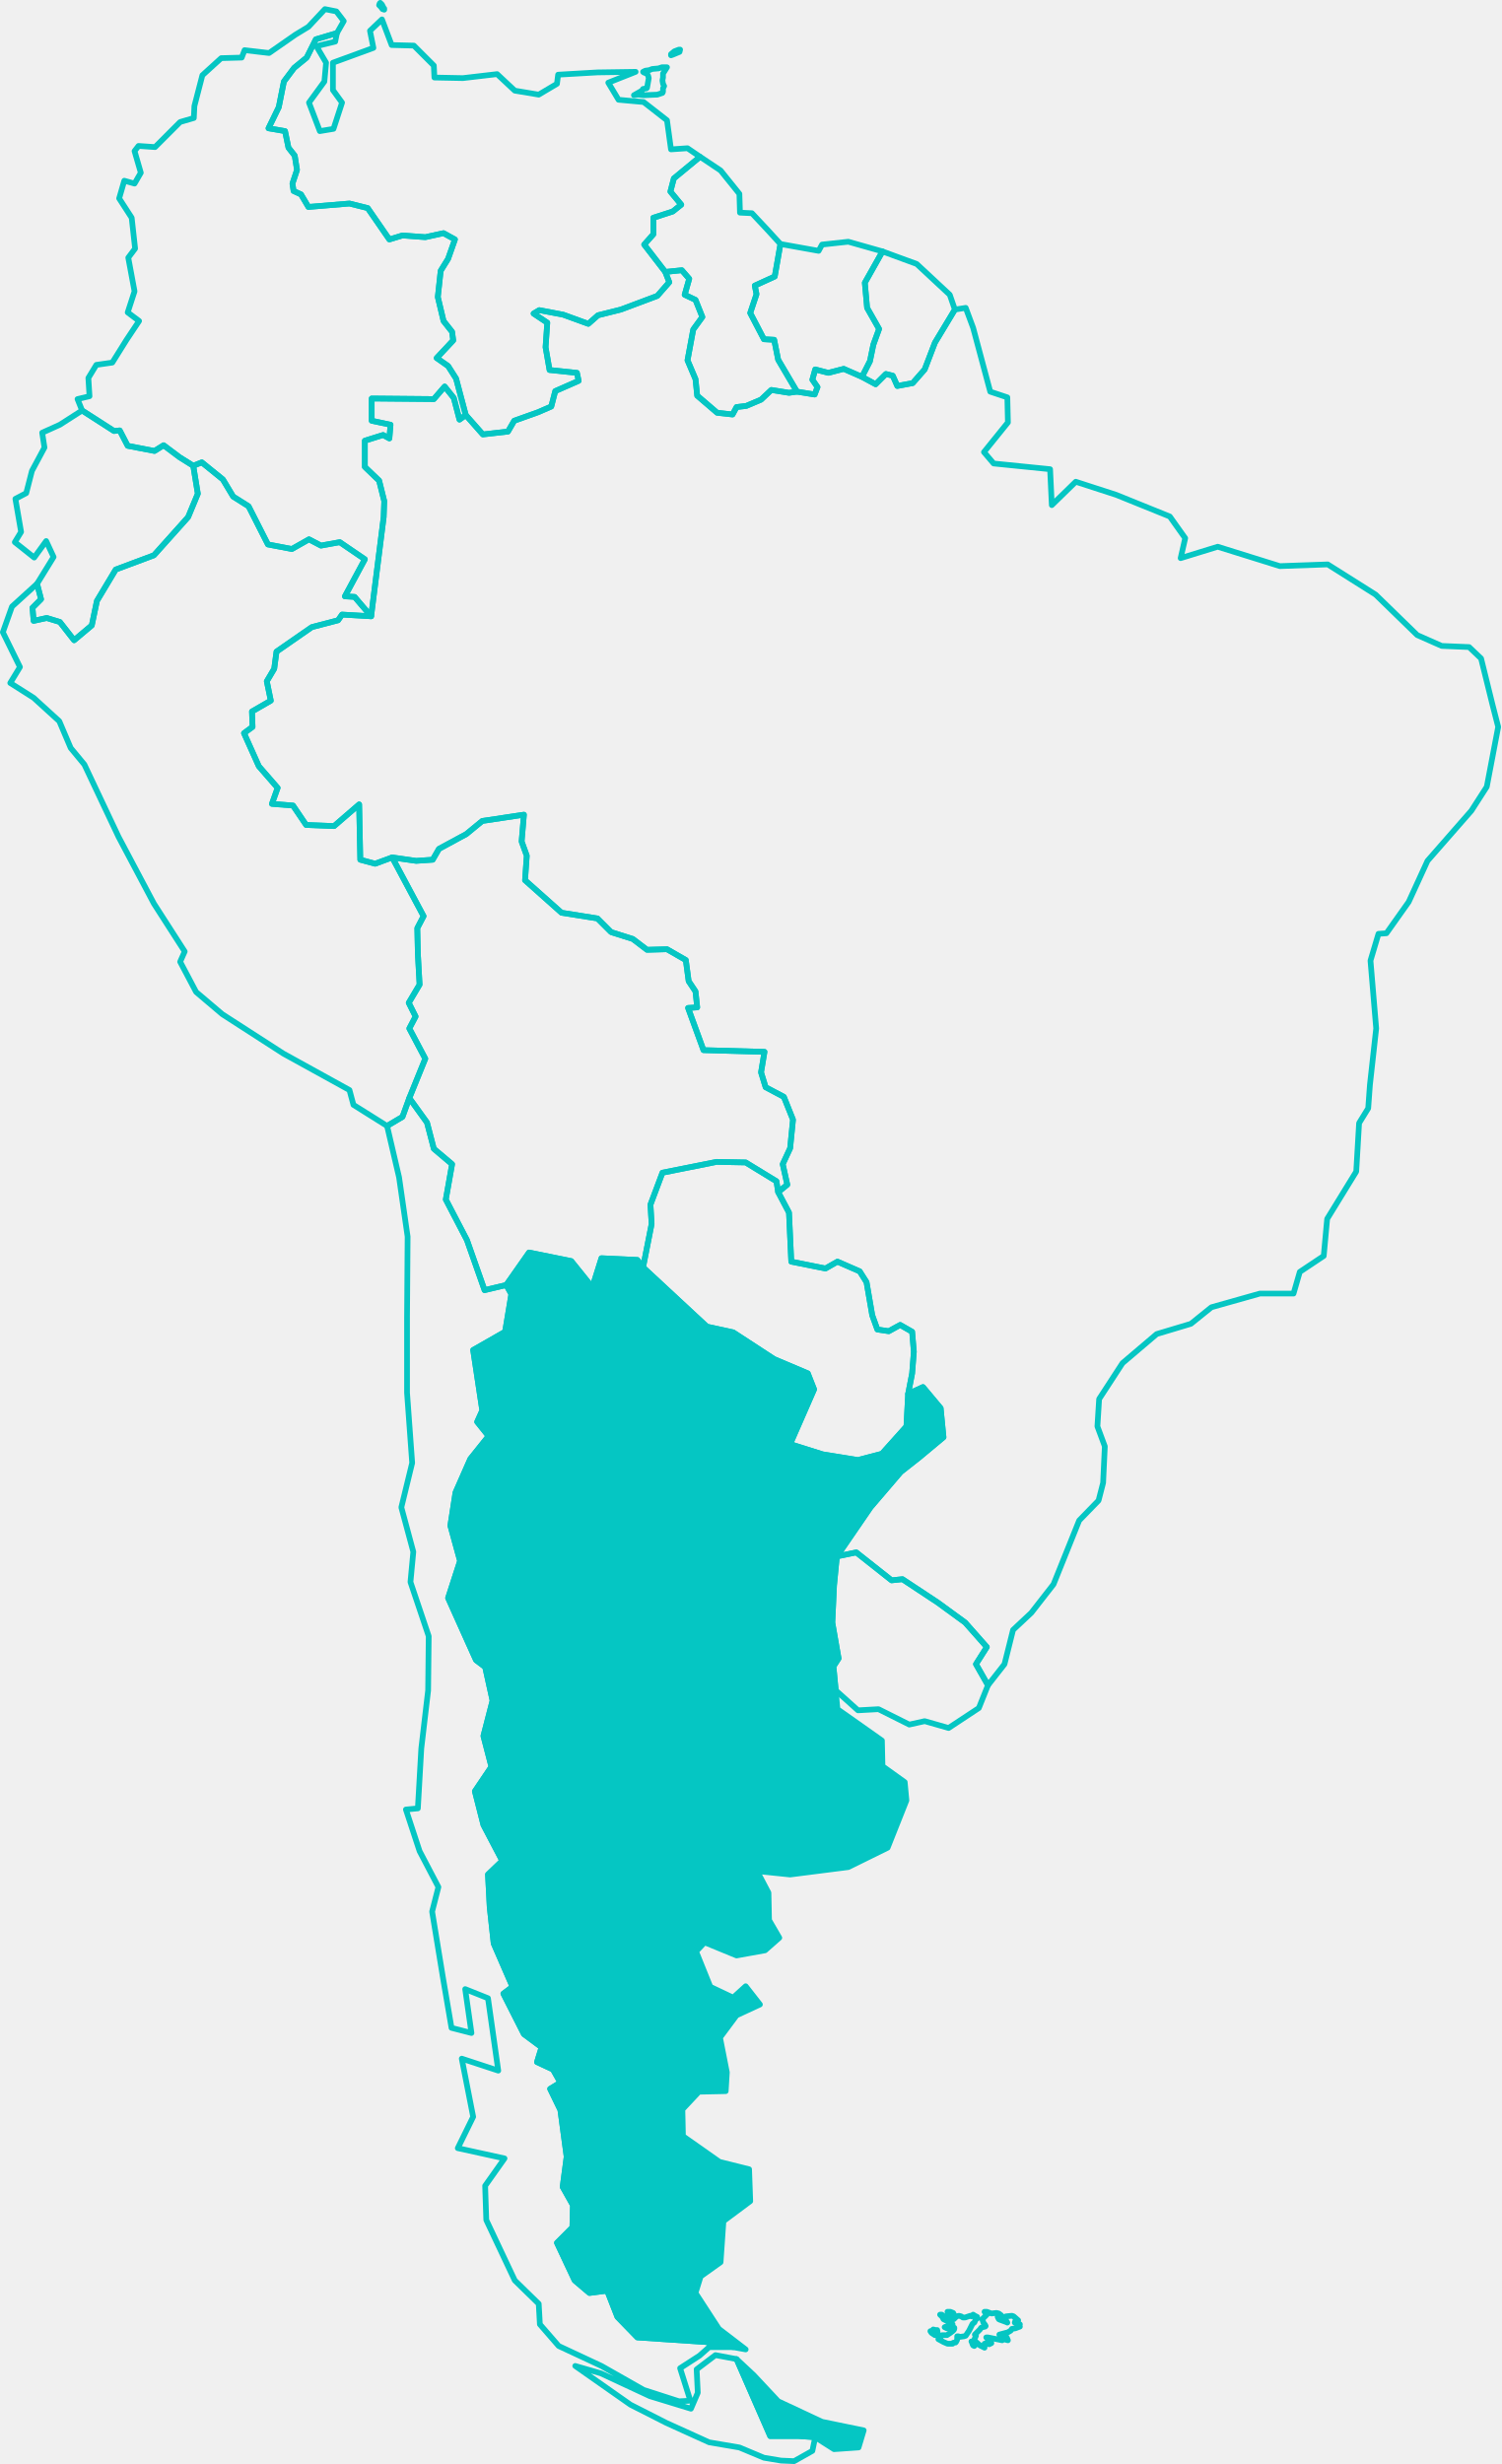
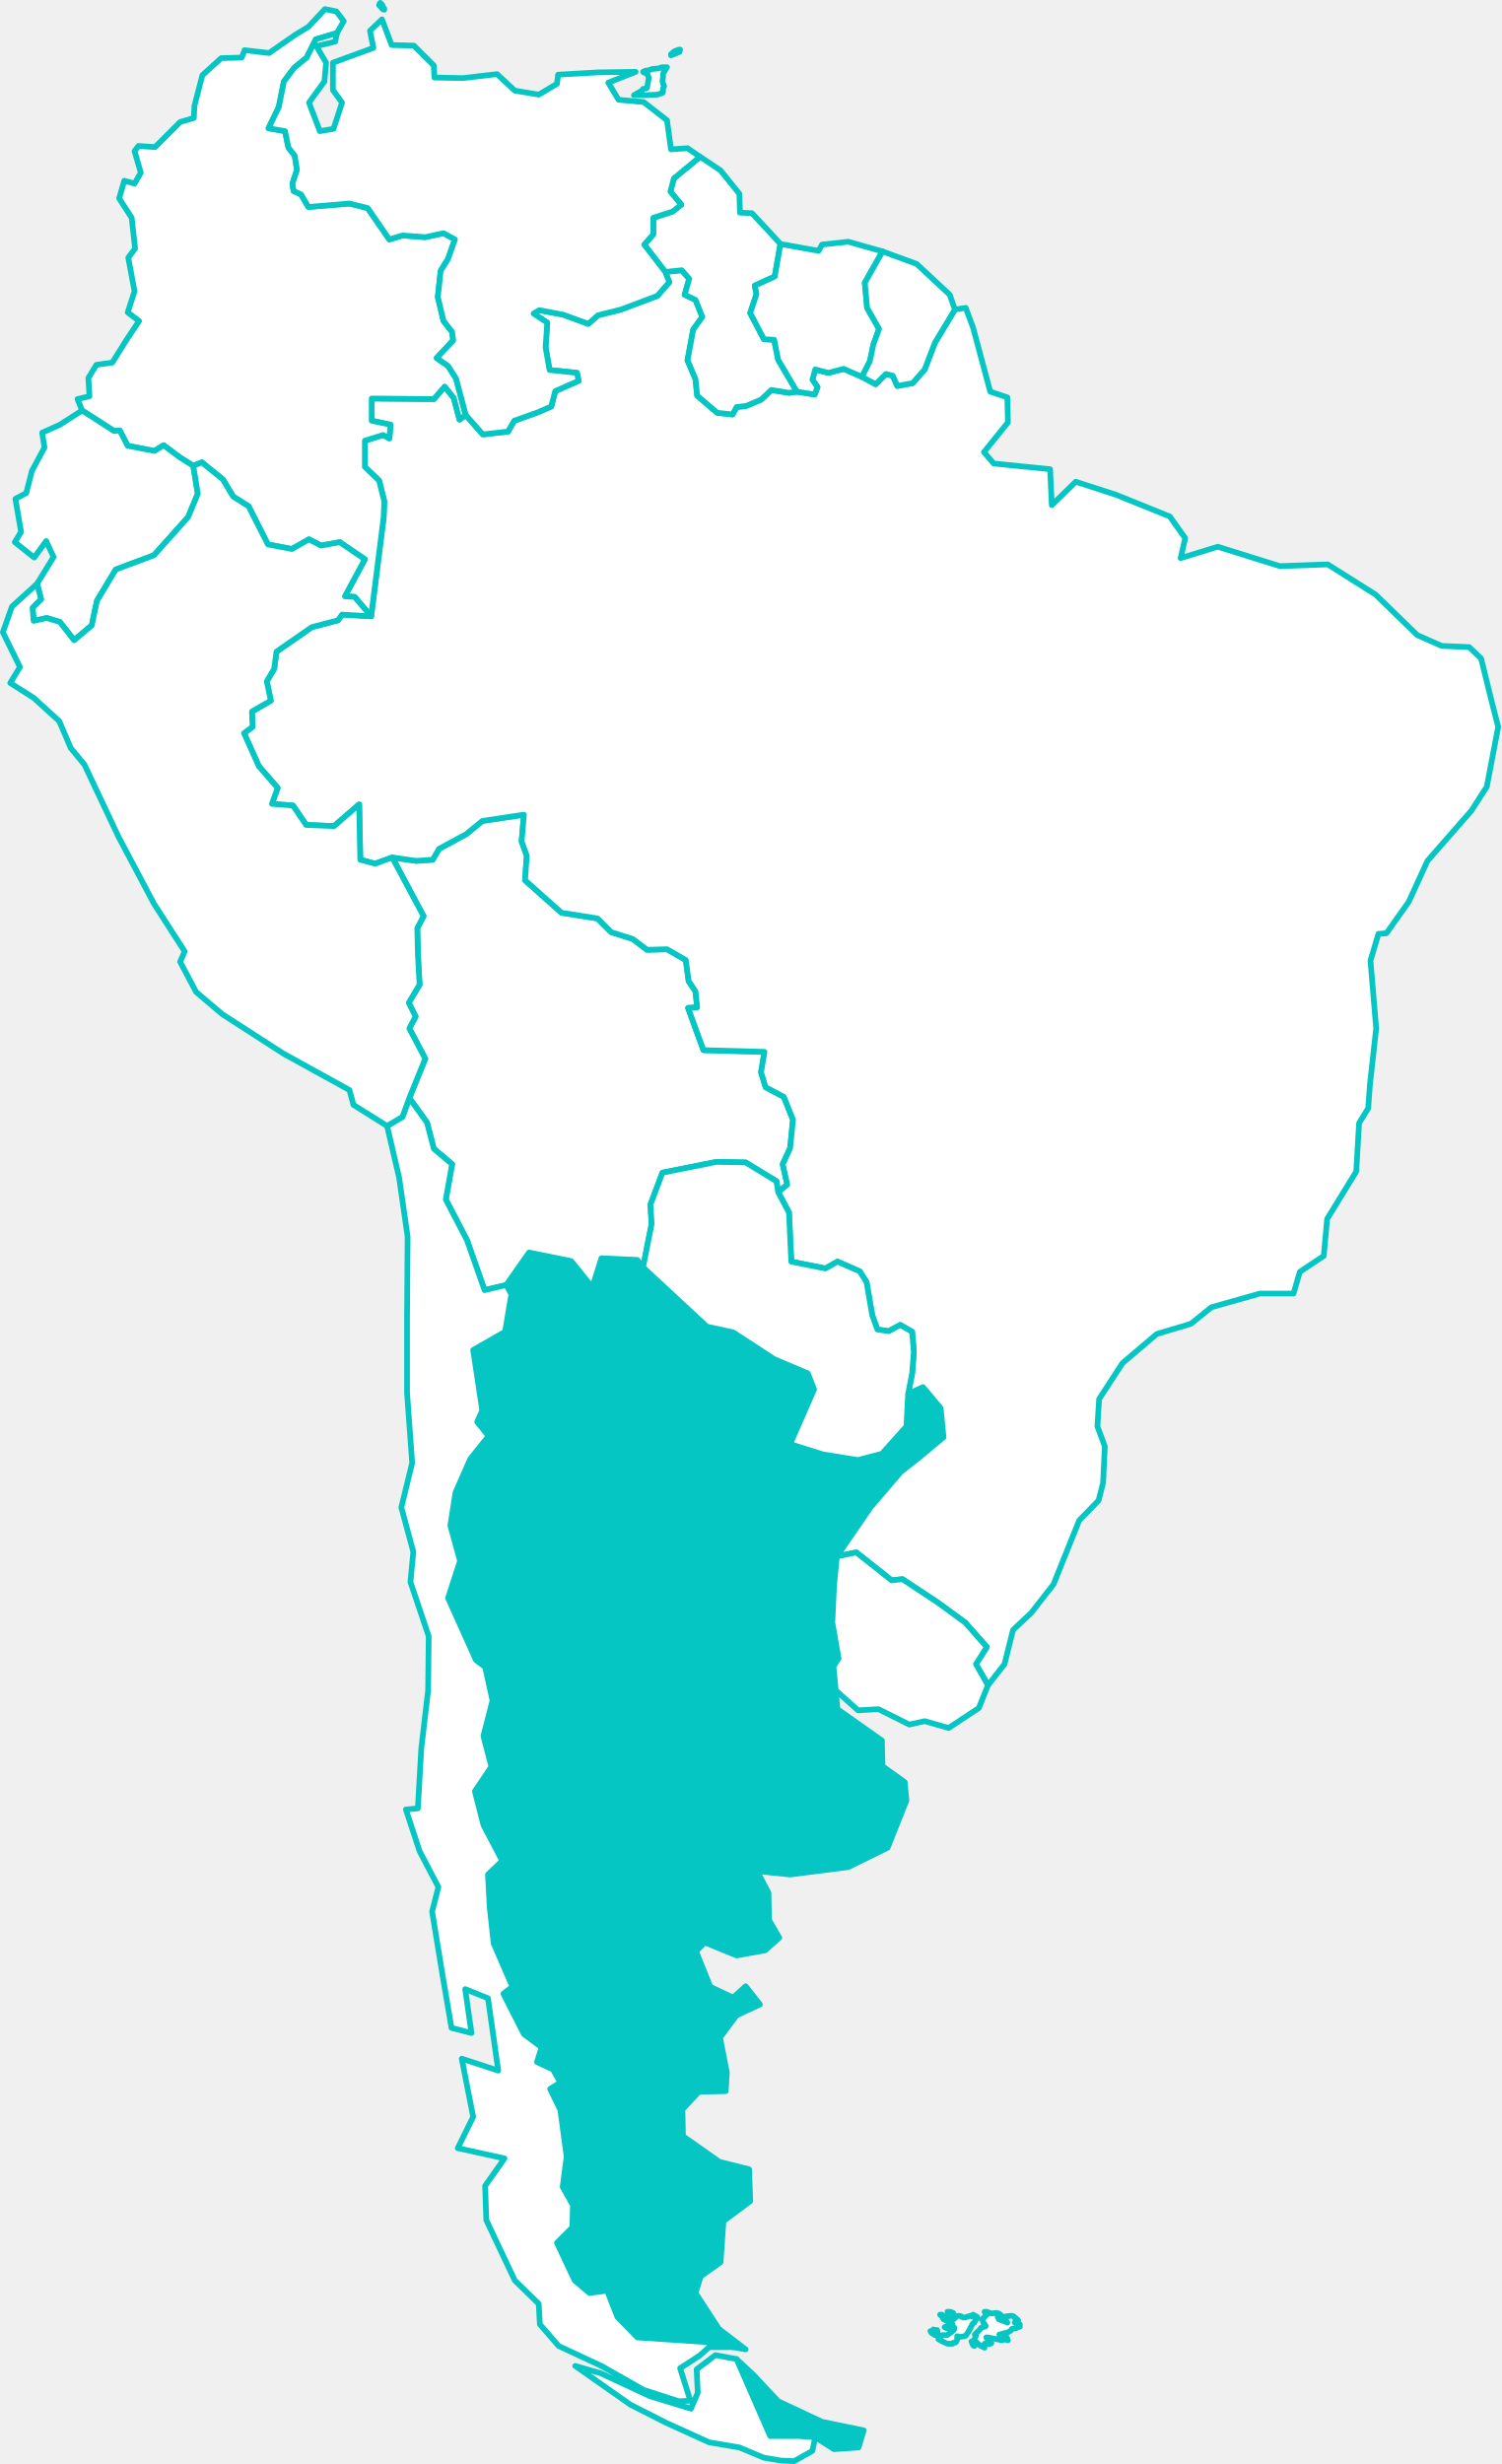
<svg xmlns="http://www.w3.org/2000/svg" xmlns:xlink="http://www.w3.org/1999/xlink" enable_background="new 0 0 2000 1001" height="432.2" pretty_print="False" style="fill:none;stroke:#000000;stroke-linejoin:round" version="1.1" viewBox="0 0 263.3 432.2" width="263.3" id="svg2">
  <defs id="defs4">
    <linearGradient id="linearGradient5533">
      <stop style="stop-color:#00c5c2;stop-opacity:1;" offset="0" id="stop5529" />
      <stop style="stop-color:#00c5c2;stop-opacity:0;" offset="1" id="stop5531" />
    </linearGradient>
    <linearGradient id="linearGradient5117">
      <stop style="stop-color:#00c5c2;stop-opacity:1;" offset="0" id="stop5113" />
      <stop style="stop-color:#00c5c2;stop-opacity:0;" offset="1" id="stop5115" />
    </linearGradient>
    <style type="text/css" id="style6">path { fill-rule: evenodd; }</style>
    <linearGradient xlink:href="#linearGradient5117" id="linearGradient5119" x1="489.844" y1="451.345" x2="723.842" y2="451.345" gradientUnits="userSpaceOnUse" />
    <linearGradient xlink:href="#linearGradient5533" id="linearGradient5535" x1="1779.008" y1="693.373" x2="2003.678" y2="693.373" gradientUnits="userSpaceOnUse" />
  </defs>
  <path id="AR" data-name="Argentina" data-id="AR" d="m 150.6,429.3 0.9,-3 -7.3,-1.5 -7.7,-3.6 -4.3,-4.6 -3,-2.8 5.9,13.5 h 5 l 2.9,0.2 3.3,2.1 z m -50.4,-208.1 -7.4,-1.5 -4,5.7 0.9,1.6 -1.1,6.6 -5.6,3.2 1.6,10.6 -0.9,2 2,2.5 -3.2,4 -2.6,5.9 -0.9,5.8 1.7,6.2 -2.1,6.5 4.9,10.9 1.6,1.2 1.3,5.9 -1.6,6.2 1.4,5.4 -2.9,4.3 1.5,5.9 3.3,6.3 -2.5,2.4 0.3,5.7 0.7,6.4 3.3,7.6 -1.6,1.2 3.6,7.1 3.1,2.3 -0.8,2.6 2.8,1.3 1.3,2.3 -1.8,1.1 1.8,3.7 1.1,8.2 -0.7,5.3 1.8,3.2 -0.1,3.9 -2.7,2.7 3.1,6.6 2.6,2.2 3.1,-0.4 1.8,4.6 3.5,3.6 12,0.8 4.8,0.9 2.2,0.4 -4.7,-3.6 -4.1,-6.3 0.9,-2.9 3.5,-2.5 0.5,-7.2 4.7,-3.5 -0.2,-5.6 -5.2,-1.3 -6.4,-4.5 -0.1,-4.7 2.9,-3.1 4.7,-0.1 0.2,-3.3 -1.2,-6.1 2.9,-3.9 4.1,-1.9 -2.5,-3.2 -2.2,2 -4,-1.9 -2.5,-6.2 1.5,-1.6 5.6,2.3 5,-0.9 2.5,-2.2 -1.8,-3.1 -0.1,-4.8 -2,-3.8 5.8,0.6 10.2,-1.3 6.9,-3.4 3.3,-8.3 -0.3,-3.2 -3.9,-2.8 -0.1,-4.5 -7.8,-5.5 -0.3,-3.3 -0.4,-4.2 0.9,-1.4 -1.1,-6.3 0.3,-6.5 0.5,-5.1 5.9,-8.6 5.3,-6.2 3.3,-2.6 4.2,-3.5 -0.5,-5.1 -3.1,-3.7 -2.6,1.2 -0.3,5.7 -4.3,4.8 -4.2,1.1 -6.2,-1 -5.7,-1.8 4.2,-9.6 -1.1,-2.8 -5.9,-2.5 -7.2,-4.7 -4.6,-1 -11.2,-10.4 -1,-1.3 -6.3,-0.3 -1.6,5.1 z" style="fill:#05c6c3;fill-opacity:1;fill-rule:evenodd;stroke:#05c6c3;stroke-opacity:1" />
-   <path id="BO" data-name="Bolivia" data-id="BO" d="m 136.5,209.1 1.6,-1.3 -0.8,-3.6 1.3,-2.8 0.5,-5 -1.6,-4 -3.2,-1.7 -0.8,-2.6 0.6,-3.6 -10.7,-0.3 -2.7,-7.4 1.6,-0.1 -0.3,-2.8 -1.2,-1.8 -0.5,-3.7 -3.3,-1.9 -3.5,0.1 -2.5,-1.9 -3.8,-1.2 -2.4,-2.4 -6.3,-1 -6.4,-5.7 0.3,-4.3 -0.9,-2.5 0.4,-4.7 -7.3,1.1 -2.8,2.3 -4.8,2.6 -1.1,1.9 -2.9,0.2 -4.2,-0.6 5.5,10.3 -1.1,2.1 0.1,4.5 0.3,5.4 -1.9,3.2 1.2,2.4 -1.1,2.1 2.8,5.3 -2.8,6.9 3.1,4.3 1.2,4.6 3.2,2.7 -1.1,6.2 3.7,7.1 3.1,8.8 3.8,-0.9 4,-5.7 7.4,1.5 3.7,4.6 1.6,-5.1 6.3,0.3 1,1.3 1.5,-7.6 -0.2,-3.4 2.1,-5.6 9.5,-1.9 5.1,0.1 5.4,3.3 z" style="fill:#000000;fill-opacity:0;fill-rule:evenodd;stroke:#05c6c3;stroke-opacity:1" />
-   <path id="BR" data-name="Brazil" data-id="BR" d="m 139.8,68.7 -1.4,0.2 -3.1,-0.5 -1.8,1.7 -2.6,1.1 -1.7,0.2 -0.7,1.3 -2.7,-0.3 -3.5,-3 -0.3,-2.9 -1.4,-3.3 1,-5.4 1.6,-2.2 -1.2,-3 -1.9,-0.9 0.8,-2.8 -1.3,-1.5 -2.9,0.3 0.7,1.8 -2.1,2.4 -6.4,2.4 -4,1 -1.7,1.5 -4.4,-1.6 -4.2,-0.8 -1,0.6 2.4,1.6 -0.3,4.3 0.7,4 4.8,0.5 0.3,1.4 -4.1,1.8 -0.7,2.7 -2.3,1 -4.2,1.5 -1.1,1.9 -4.4,0.5 -3,-3.4 -1.1,0.8 -1,-3.8 -1.6,-2 -1.9,2.2 -10.9,-0.1 v 3.9 l 3.3,0.7 -0.2,2.4 -1.1,-0.6 -3.2,1 v 4.6 l 2.5,2.4 0.9,3.6 -0.1,2.8 -2.2,17.4 -5.1,-0.3 -0.7,1 -4.6,1.2 -6.2,4.3 -0.4,3 -1.3,2.2 0.7,3.4 -3.3,1.9 0.1,2.7 -1.5,1.1 2.6,5.8 3.3,3.8 -1,2.8 3.7,0.3 2.3,3.4 4.9,0.2 4.4,-3.8 0.2,9.7 2.6,0.7 3,-1.1 4.2,0.6 2.9,-0.2 1.1,-1.9 4.8,-2.6 2.8,-2.3 7.3,-1.1 -0.4,4.7 0.9,2.5 -0.3,4.3 6.4,5.7 6.3,1 2.4,2.4 3.8,1.2 2.5,1.9 3.5,-0.1 3.3,1.9 0.5,3.7 1.2,1.8 0.3,2.8 -1.6,0.1 2.7,7.4 10.7,0.3 -0.6,3.6 0.8,2.6 3.2,1.7 1.6,4 -0.5,5 -1.3,2.8 0.8,3.6 -1.6,1.3 1.9,3.6 0.4,8.6 6,1.2 2.1,-1.2 3.9,1.7 1.2,1.9 1,5.8 0.9,2.5 2,0.3 2,-1.1 2.1,1.2 0.3,3.5 -0.3,3.8 -0.7,3.6 2.6,-1.2 3.1,3.7 0.5,5.1 -4.2,3.5 -3.3,2.6 -5.3,6.2 -5.9,8.6 3.4,-0.7 6.2,4.9 1.9,-0.2 6.2,4.1 4.8,3.5 3.8,4.3 -1.9,3 2.1,3.7 2.9,-3.7 1.5,-6 3.2,-3 3.9,-5 4.5,-11.2 3.4,-3.5 0.8,-3.1 0.3,-6.4 -1.3,-3.5 0.3,-4.8 4.1,-6.3 6,-5.1 6,-1.8 3.6,-2.9 8.5,-2.4 h 5.9 l 1.1,-3.8 4.2,-2.8 0.6,-6.5 5.1,-8.3 0.5,-8.5 1.6,-2.6 0.3,-4.1 1.1,-9.9 -1,-11.9 1.4,-4.7 1.4,-0.1 3.9,-5.5 3.3,-7.2 7.7,-8.8 2.7,-4.2 2,-10.5 -1,-3.9 -2,-8.1 -2.1,-2 -4.8,-0.2 -4.3,-1.9 -7.3,-7.1 -8.4,-5.3 -8.4,0.3 -10.9,-3.4 -6.5,2 0.8,-3.5 -2.7,-3.8 -9.4,-3.8 -7.1,-2.3 -4.2,4.1 -0.3,-6.3 -9.9,-1 -1.7,-2 4.2,-5.2 -0.1,-4.4 -3,-1 -3,-11.2 -1.3,-3.5 -1.9,0.3 -3.5,5.8 -1.8,4.7 -2.1,2.4 -2.7,0.5 -0.8,-1.8 -1.2,-0.3 -1.8,1.8 -2.4,-1.3 -3.2,-1.4 -2.7,0.7 -2.3,-0.6 -0.5,1.8 0.9,1.3 -0.5,1.3 z" style="fill:#000000;fill-opacity:0;fill-rule:evenodd;stroke:#05c6c3;stroke-opacity:1" />
-   <path id="CL" data-name="Chile" data-id="CL" d="m 129.2,413.8 -3.7,-0.7 -3.3,2.5 0.2,4.1 -1.2,2.8 -7.2,-2.2 -8.6,-4 -4.5,-1.3 9.7,6.8 6.3,3.2 7.5,3.4 5.3,0.9 4.3,1.8 3,0.5 2.3,0.1 3.2,-1.8 0.5,-2.4 -2.9,-0.2 h -5 z m -47.3,-196.3 -3.7,-7.1 1.1,-6.2 -3.2,-2.7 -1.2,-4.6 -3.1,-4.3 -1.2,3.3 -2.7,1.6 2.1,9 1.5,10.4 -0.1,14.2 v 13.2 l 0.9,12.3 -1.9,7.8 2.1,7.8 -0.5,5.3 3.2,9.5 -0.1,9.5 -1.2,10.2 -0.6,10.5 -2.1,0.2 2.4,7.3 3.3,6.3 -1.1,4.3 1.9,11.6 1.5,8.8 3.5,0.9 -1.1,-7.7 4,1.6 1.8,12.7 -6.4,-2.1 2,10.2 -2.7,5.5 8.2,1.8 -3.4,4.8 0.2,6 5,10.6 4.2,4.1 0.2,3.6 3.3,3.8 7.5,3.5 v 0 l 7.4,4.2 6.2,2 2,-0.1 -1.8,-5.7 3.4,-2.2 1.7,-1.5 h 4.2 l -4.8,-0.9 -12,-0.8 -3.5,-3.6 -1.8,-4.6 -3.1,0.4 -2.6,-2.2 -3.1,-6.6 2.7,-2.7 0.1,-3.9 -1.8,-3.2 0.7,-5.3 -1.1,-8.2 -1.8,-3.7 1.8,-1.1 -1.3,-2.3 -2.8,-1.3 0.8,-2.6 -3.1,-2.3 -3.6,-7.1 1.6,-1.2 -3.3,-7.6 -0.7,-6.4 -0.3,-5.7 2.5,-2.4 -3.3,-6.3 -1.5,-5.9 2.9,-4.3 -1.4,-5.4 1.6,-6.2 -1.3,-5.9 -1.6,-1.2 -4.9,-10.9 2.1,-6.5 -1.7,-6.2 0.9,-5.8 2.6,-5.9 3.2,-4 -2,-2.5 0.9,-2 -1.6,-10.6 5.6,-3.2 1.1,-6.6 -0.9,-1.6 -3.8,0.9 z" style="fill:#000000;fill-opacity:0;fill-rule:evenodd;stroke:#05c6c3;stroke-opacity:1" />
-   <path id="CO" data-name="Colombia" data-id="CO" d="m 59.1,5.8 1.2,-2.1 -1.3,-1.7 -2,-0.4 -2.9,3.1 -2.3,1.4 -4.6,3.2 -4.3,-0.5 -0.5,1.3 -3.6,0.1 -3.3,3 -1.4,5.4 -0.1,2.1 -2.4,0.7 -4.4,4.4 -2.9,-0.2 -0.7,0.9 1.1,3.8 -1.1,1.9 -1.8,-0.5 -0.9,3.1 2.2,3.4 0.6,5.4 -1.2,1.6 1.1,5.9 -1.2,3.7 2,1.5 -2.2,3.3 -2.5,4 -2.8,0.4 -1.4,2.3 0.2,3.2 -2.1,0.5 0.8,2 5.6,3.6 1,-0.1 1.4,2.7 4.7,0.9 1.6,-1 2.8,2.1 2.4,1.5 1.5,-0.6 3.7,3 1.8,3 2.7,1.7 3.4,6.7 4.2,0.8 3,-1.7 2.1,1.1 3.3,-0.6 4.4,3 -3.5,6.5 1.7,0.1 2.9,3.4 2.2,-17.4 0.1,-2.8 -0.9,-3.6 -2.5,-2.4 v -4.6 l 3.2,-1 1.1,0.6 0.2,-2.4 -3.3,-0.7 v -3.9 l 10.9,0.1 1.9,-2.2 1.6,2 1,3.8 1.1,-0.8 -1.7,-6.4 -1.4,-2.2 -2,-1.4 2.9,-3.1 -0.2,-1.5 -1.5,-1.9 -1,-4.2 0.5,-4.6 1.3,-2.1 1.2,-3.4 -2,-1.1 -3.2,0.7 -4,-0.3 -2.3,0.7 -3.8,-5.5 -3.2,-0.8 -7.2,0.6 -1.3,-2.2 -1.3,-0.6 -0.2,-1.3 0.8,-2.4 -0.4,-2.5 -1.1,-1.4 -0.6,-2.9 -2.9,-0.5 1.8,-3.7 0.9,-4.5 1.8,-2.4 2.2,-1.8 1.6,-3.2 z" style="fill:#000000;fill-opacity:0;fill-rule:evenodd;stroke:#05c6c3;stroke-opacity:1" />
-   <path id="EC" data-name="Ecuador" data-id="EC" d="m 33.9,81.7 -2.4,-1.5 -2.8,-2.1 -1.6,1 -4.7,-0.9 -1.4,-2.7 -1,0.1 -5.6,-3.6 -3.9,2.5 -3.1,1.4 0.4,2.6 -2.2,4.1 -1,3.9 -1.9,1 1,5.8 -1.1,1.8 3.4,2.7 2.1,-2.9 1.3,2.8 -2.9,4.7 0.7,2.7 -1.5,1.5 0.2,2.3 2.3,-0.5 2.3,0.7 2.5,3.2 3.1,-2.6 0.9,-4.3 3.3,-5.5 6.7,-2.5 6,-6.7 1.7,-4.1 z" style="fill:#000000;fill-opacity:0;fill-rule:evenodd;stroke:#05c6c3;stroke-opacity:1" />
-   <path id="GY" data-name="Guyana" data-id="GY" d="m 136.9,42.8 -2.1,-2.3 -2.9,-3.1 -2.1,-0.1 -0.1,-3.3 -3.3,-4.1 -3.6,-2.4 -4.6,3.8 -0.6,2.3 1.9,2.3 -1.5,1.2 -3.4,1.1 v 2.9 l -1.6,1.8 3.7,4.8 2.9,-0.3 1.3,1.5 -0.8,2.8 1.9,0.9 1.2,3 -1.6,2.2 -1,5.4 1.4,3.3 0.3,2.9 3.5,3 2.7,0.3 0.7,-1.3 1.7,-0.2 2.6,-1.1 1.8,-1.7 3.1,0.5 1.4,-0.2 -3.3,-5.6 -0.7,-3.5 -1.8,-0.1 -2.4,-4.6 1.1,-3.3 -0.3,-1.5 3.5,-1.6 z" style="fill:#000000;fill-opacity:0;fill-rule:evenodd;stroke:#05c6c3;stroke-opacity:1" />
-   <path id="PE" data-name="Peru" data-id="PE" d="m 65.1,108.1 -2.9,-3.4 -1.7,-0.1 3.5,-6.5 -4.4,-3 -3.3,0.6 -2.1,-1.1 -3,1.7 -4.2,-0.8 -3.4,-6.7 -2.7,-1.7 -1.8,-3 -3.7,-3 -1.5,0.6 0.8,4.9 -1.7,4.1 -6,6.7 -6.7,2.5 -3.3,5.5 -0.9,4.3 -3.1,2.6 -2.5,-3.2 -2.3,-0.7 -2.3,0.5 -0.2,-2.3 1.5,-1.5 -0.7,-2.7 -4.4,4 -1.6,4.5 3,6.1 -1.7,2.8 4.1,2.6 4.5,4.1 2,4.7 2.4,2.9 6,12.7 6.2,11.7 5.4,8.4 -0.8,1.8 2.8,5.3 4.6,3.9 10.7,6.9 11.6,6.4 0.7,2.6 5.9,3.7 2.7,-1.6 1.2,-3.3 2.8,-6.9 -2.8,-5.3 1.1,-2.1 -1.2,-2.4 1.9,-3.2 -0.3,-5.4 -0.1,-4.5 1.1,-2.1 -5.5,-10.3 -3,1.1 -2.6,-0.7 -0.2,-9.7 -4.4,3.8 -4.9,-0.2 -2.3,-3.4 -3.7,-0.3 1,-2.8 -3.3,-3.8 -2.6,-5.8 1.5,-1.1 -0.1,-2.7 3.3,-1.9 -0.7,-3.4 1.3,-2.2 0.4,-3 6.2,-4.3 4.6,-1.2 0.7,-1 z" style="fill:#000000;fill-opacity:0;fill-rule:evenodd;stroke:#05c6c3;stroke-opacity:1" />
-   <path id="PY" data-name="Paraguay" data-id="PY" d="m 136.5,209.1 -0.3,-1.9 -5.4,-3.3 -5.1,-0.1 -9.5,1.9 -2.1,5.6 0.2,3.4 -1.5,7.6 11.2,10.4 4.6,1 7.2,4.7 5.9,2.5 1.1,2.8 -4.2,9.6 5.7,1.8 6.2,1 4.2,-1.1 4.3,-4.8 0.3,-5.7 0.7,-3.6 0.3,-3.8 -0.3,-3.5 -2.1,-1.2 -2,1.1 -2,-0.3 -0.9,-2.5 -1,-5.8 -1.2,-1.9 -3.9,-1.7 -2.1,1.2 -6,-1.2 -0.4,-8.6 z" style="fill:#000000;fill-opacity:0;fill-rule:evenodd;stroke:#05c6c3;stroke-opacity:1" />
-   <path id="SR" data-name="Suriname" data-id="SR" d="m 148.8,42.4 -4.6,0.5 -0.6,1.1 -6.7,-1.2 -1,5.7 -3.5,1.6 0.3,1.5 -1.1,3.3 2.4,4.6 1.8,0.1 0.7,3.5 3.3,5.6 3.1,0.5 0.5,-1.3 -0.9,-1.3 0.5,-1.8 2.3,0.6 2.7,-0.7 3.2,1.4 1.4,-2.7 0.6,-2.9 1,-2.8 -2.1,-3.7 -0.4,-4.4 3.1,-5.5 z" style="fill:#000000;fill-opacity:0;fill-rule:evenodd;stroke:#05c6c3;stroke-opacity:1" />
-   <path id="UY" data-name="Uruguay" data-id="UY" d="m 173.3,295.6 -2.1,-3.7 1.9,-3 -3.8,-4.3 -4.8,-3.5 -6.2,-4.1 -1.9,0.2 -6.2,-4.9 -3.4,0.7 -0.5,5.1 -0.3,6.5 1.1,6.3 -0.9,1.4 0.4,4.2 3.9,3.5 3.6,-0.2 5.4,2.7 2.7,-0.6 4.2,1.2 5.3,-3.5 z" style="fill:#000000;fill-opacity:0;fill-rule:evenodd;stroke:#05c6c3;stroke-opacity:1" />
-   <path id="VE" data-name="Venezuela" data-id="VE" d="m 122.8,27.5 -2.2,-1.5 -2.9,0.2 -0.7,-5.1 -4.1,-3.2 -4.4,-0.4 -1.8,-3 4.8,-1.9 -6.7,0.1 -6.9,0.4 -0.2,1.6 -3.2,1.9 -4.2,-0.7 -3.1,-2.9 -6,0.7 -5,-0.1 -0.1,-2.1 -3.5,-3.5 -3.9,-0.1 -1.7,-4.5 -2.1,2 0.6,3 -7.1,2.6 v 4.8 l 1.6,2.2 -1.5,4.6 -2.4,0.4 -1.9,-5 2.7,-3.7 0.3,-3.3 -1.7,-2.9 3.3,-0.8 0.3,-1.5 -3.7,1.1 -1.6,3.2 -2.2,1.8 -1.8,2.4 -0.9,4.5 -1.8,3.7 2.9,0.5 0.6,2.9 1.1,1.4 0.4,2.5 -0.8,2.4 0.2,1.3 1.3,0.6 1.3,2.2 7.2,-0.6 3.2,0.8 3.8,5.5 2.3,-0.7 4,0.3 3.2,-0.7 2,1.1 -1.2,3.4 -1.3,2.1 -0.5,4.6 1,4.2 1.5,1.9 0.2,1.5 -2.9,3.1 2,1.4 1.4,2.2 1.7,6.4 3,3.4 4.4,-0.5 1.1,-1.9 4.2,-1.5 2.3,-1 0.7,-2.7 4.1,-1.8 -0.3,-1.4 -4.8,-0.5 -0.7,-4 0.3,-4.3 -2.4,-1.6 1,-0.6 4.2,0.8 4.4,1.6 1.7,-1.5 4,-1 6.4,-2.4 2.1,-2.4 -0.7,-1.8 -3.7,-4.8 1.6,-1.8 v -2.9 l 3.4,-1.1 1.5,-1.2 -1.9,-2.3 0.6,-2.3 z" style="fill:#000000;fill-opacity:0;fill-rule:evenodd;stroke:#05c6c3;stroke-opacity:1" />
-   <path id="GF" data-name="French Guiana" data-id="GF" d="m 162.2,64.8 1.8,-4.7 3.5,-5.8 -0.9,-2.6 -5.8,-5.4 -4.1,-1.5 -1.9,-0.7 -3.1,5.5 0.4,4.4 2.1,3.7 -1,2.7 -0.6,2.9 -1.4,2.8 2.4,1.3 1.8,-1.8 1.2,0.3 0.8,1.8 2.7,-0.5 z" style="fill:#000000;fill-opacity:0;fill-rule:evenodd;stroke:#05c6c3;stroke-opacity:1" />
-   <path id="AW" data-name="Aruba" data-id="AW" d="m 67.4,1.5 -0.1,-0.1 -0.3,-0.6 -0.3,-0.3 -0.1,0.1 -0.1,0.3 0.3,0.3 0.3,0.4 0.3,0.1 z" style="fill:#000000;fill-opacity:0;fill-rule:evenodd;stroke:#05c6c3;stroke-opacity:1" />
-   <path id="FK" data-name="Falkland Is." data-id="FK" d="m 171.1,411.3 -0.1,-0.3 -0.4,-0.2 -0.2,-0.1 0.1,0.2 0.1,0.3 0.1,0.2 0.2,0.1 z m 5.5,-1.3 -0.1,-0.1 h -0.2 l -0.1,0.2 0.2,0.3 0.4,0.1 z m -12.9,-1.4 -0.1,0.2 -0.4,0.1 0.2,0.3 0.6,0.4 h 0.4 l 0.1,-0.3 -0.1,-0.6 h -0.3 z m 2.8,-2 -0.9,-0.3 -0.4,-0.3 h -0.3 l 0.4,0.4 0.1,0.2 0.1,0.2 0.6,0.3 0.6,0.3 0.4,0.3 -0.1,0.1 -0.8,0.3 h -0.3 l -0.2,0.1 0.4,0.2 0.6,-0.1 0.2,-0.1 h 0.2 l 0.3,0.1 v 0.2 l -0.1,0.2 -0.2,0.2 -0.4,0.3 -0.6,0.4 h -0.8 l -0.7,0.7 0.9,0.5 0.7,0.3 h 0.9 v -0.1 l 0.2,-0.1 h 0.3 l 0.1,-0.1 0.2,-0.4 v -0.6 h 0.2 l 0.3,0.1 0.7,-0.1 0.3,-0.1 0.6,-0.9 0.4,-0.8 0.2,-0.4 0.3,-0.2 0.1,-0.2 0.1,-0.3 0.3,-0.2 v -0.3 l -0.4,-0.2 -0.3,-0.2 -0.3,0.3 -0.2,-0.1 -0.9,0.3 h -0.4 l -0.3,-0.2 -0.4,-0.1 -0.4,0.1 -0.5,0.5 z m 0.7,-0.4 0.1,-0.3 -0.1,-0.2 -0.5,-0.2 h -0.5 l 0.2,0.5 0.2,0.2 z m 5.9,-0.7 h -0.4 l 0.4,0.5 -0.8,0.8 0.2,0.6 0.3,0.4 0.1,0.2 -0.1,0.1 -0.4,0.1 -0.3,0.1 -0.2,0.3 -0.9,0.9 0.2,0.2 -0.3,0.7 0.2,0.3 0.8,0.7 0.8,0.4 v -0.7 l 0.4,-0.1 0.4,0.2 0.4,-0.2 -0.9,-1 h 0.3 l 2.5,0.5 -0.1,-0.4 -0.1,-0.2 -0.3,-0.4 1.5,-0.4 0.5,-0.3 0.2,-0.3 0.6,-0.1 0.8,-0.3 -0.1,-0.1 0.1,-0.3 -0.4,-0.2 -0.5,-0.1 0.1,-0.3 0.5,-0.1 -0.8,-0.7 -0.3,-0.1 -1,0.1 -0.3,0.1 v 0.2 l 0.1,0.3 0.3,0.3 0.1,0.2 -0.2,-0.1 -1.1,-0.4 -0.2,-0.1 -0.2,-0.4 0.2,-0.1 0.3,0.1 0.1,-0.3 -0.4,-0.3 -0.4,-0.1 -0.9,0.1 z" style="fill:#000000;fill-opacity:0;fill-rule:evenodd;stroke:#05c6c3;stroke-opacity:1" />
+   <path id="BO" data-name="Bolivia" data-id="BO" d="m 136.5,209.1 1.6,-1.3 -0.8,-3.6 1.3,-2.8 0.5,-5 -1.6,-4 -3.2,-1.7 -0.8,-2.6 0.6,-3.6 -10.7,-0.3 -2.7,-7.4 1.6,-0.1 -0.3,-2.8 -1.2,-1.8 -0.5,-3.7 -3.3,-1.9 -3.5,0.1 -2.5,-1.9 -3.8,-1.2 -2.4,-2.4 -6.3,-1 -6.4,-5.7 0.3,-4.3 -0.9,-2.5 0.4,-4.7 -7.3,1.1 -2.8,2.3 -4.8,2.6 -1.1,1.9 -2.9,0.2 -4.2,-0.6 5.5,10.3 -1.1,2.1 0.1,4.5 0.3,5.4 -1.9,3.2 1.2,2.4 -1.1,2.1 2.8,5.3 -2.8,6.9 3.1,4.3 1.2,4.6 3.2,2.7 -1.1,6.2 3.7,7.1 3.1,8.8 3.8,-0.9 4,-5.7 7.4,1.5 3.7,4.6 1.6,-5.1 6.3,0.3 1,1.3 1.5,-7.6 -0.2,-3.4 2.1,-5.6 9.5,-1.9 5.1,0.1 5.4,3.3 z" style="fill:#ffffff;fill-opacity:1;fill-rule:evenodd;stroke:#05c6c3;stroke-opacity:1" />
+   <path id="BR" data-name="Brazil" data-id="BR" d="m 139.8,68.7 -1.4,0.2 -3.1,-0.5 -1.8,1.7 -2.6,1.1 -1.7,0.2 -0.7,1.3 -2.7,-0.3 -3.5,-3 -0.3,-2.9 -1.4,-3.3 1,-5.4 1.6,-2.2 -1.2,-3 -1.9,-0.9 0.8,-2.8 -1.3,-1.5 -2.9,0.3 0.7,1.8 -2.1,2.4 -6.4,2.4 -4,1 -1.7,1.5 -4.4,-1.6 -4.2,-0.8 -1,0.6 2.4,1.6 -0.3,4.3 0.7,4 4.8,0.5 0.3,1.4 -4.1,1.8 -0.7,2.7 -2.3,1 -4.2,1.5 -1.1,1.9 -4.4,0.5 -3,-3.4 -1.1,0.8 -1,-3.8 -1.6,-2 -1.9,2.2 -10.9,-0.1 v 3.9 l 3.3,0.7 -0.2,2.4 -1.1,-0.6 -3.2,1 v 4.6 l 2.5,2.4 0.9,3.6 -0.1,2.8 -2.2,17.4 -5.1,-0.3 -0.7,1 -4.6,1.2 -6.2,4.3 -0.4,3 -1.3,2.2 0.7,3.4 -3.3,1.9 0.1,2.7 -1.5,1.1 2.6,5.8 3.3,3.8 -1,2.8 3.7,0.3 2.3,3.4 4.9,0.2 4.4,-3.8 0.2,9.7 2.6,0.7 3,-1.1 4.2,0.6 2.9,-0.2 1.1,-1.9 4.8,-2.6 2.8,-2.3 7.3,-1.1 -0.4,4.7 0.9,2.5 -0.3,4.3 6.4,5.7 6.3,1 2.4,2.4 3.8,1.2 2.5,1.9 3.5,-0.1 3.3,1.9 0.5,3.7 1.2,1.8 0.3,2.8 -1.6,0.1 2.7,7.4 10.7,0.3 -0.6,3.6 0.8,2.6 3.2,1.7 1.6,4 -0.5,5 -1.3,2.8 0.8,3.6 -1.6,1.3 1.9,3.6 0.4,8.6 6,1.2 2.1,-1.2 3.9,1.7 1.2,1.9 1,5.8 0.9,2.5 2,0.3 2,-1.1 2.1,1.2 0.3,3.5 -0.3,3.8 -0.7,3.6 2.6,-1.2 3.1,3.7 0.5,5.1 -4.2,3.5 -3.3,2.6 -5.3,6.2 -5.9,8.6 3.4,-0.7 6.2,4.9 1.9,-0.2 6.2,4.1 4.8,3.5 3.8,4.3 -1.9,3 2.1,3.7 2.9,-3.7 1.5,-6 3.2,-3 3.9,-5 4.5,-11.2 3.4,-3.5 0.8,-3.1 0.3,-6.4 -1.3,-3.5 0.3,-4.8 4.1,-6.3 6,-5.1 6,-1.8 3.6,-2.9 8.5,-2.4 h 5.9 l 1.1,-3.8 4.2,-2.8 0.6,-6.5 5.1,-8.3 0.5,-8.5 1.6,-2.6 0.3,-4.1 1.1,-9.9 -1,-11.9 1.4,-4.7 1.4,-0.1 3.9,-5.5 3.3,-7.2 7.7,-8.8 2.7,-4.2 2,-10.5 -1,-3.9 -2,-8.1 -2.1,-2 -4.8,-0.2 -4.3,-1.9 -7.3,-7.1 -8.4,-5.3 -8.4,0.3 -10.9,-3.4 -6.5,2 0.8,-3.5 -2.7,-3.8 -9.4,-3.8 -7.1,-2.3 -4.2,4.1 -0.3,-6.3 -9.9,-1 -1.7,-2 4.2,-5.2 -0.1,-4.4 -3,-1 -3,-11.2 -1.3,-3.5 -1.9,0.3 -3.5,5.8 -1.8,4.7 -2.1,2.4 -2.7,0.5 -0.8,-1.8 -1.2,-0.3 -1.8,1.8 -2.4,-1.3 -3.2,-1.4 -2.7,0.7 -2.3,-0.6 -0.5,1.8 0.9,1.3 -0.5,1.3 z" style="fill:#ffffff;fill-opacity:1;fill-rule:evenodd;stroke:#05c6c3;stroke-opacity:1" />
+   <path id="CL" data-name="Chile" data-id="CL" d="m 129.2,413.8 -3.7,-0.7 -3.3,2.5 0.2,4.1 -1.2,2.8 -7.2,-2.2 -8.6,-4 -4.5,-1.3 9.7,6.8 6.3,3.2 7.5,3.4 5.3,0.9 4.3,1.8 3,0.5 2.3,0.1 3.2,-1.8 0.5,-2.4 -2.9,-0.2 h -5 z m -47.3,-196.3 -3.7,-7.1 1.1,-6.2 -3.2,-2.7 -1.2,-4.6 -3.1,-4.3 -1.2,3.3 -2.7,1.6 2.1,9 1.5,10.4 -0.1,14.2 v 13.2 l 0.9,12.3 -1.9,7.8 2.1,7.8 -0.5,5.3 3.2,9.5 -0.1,9.5 -1.2,10.2 -0.6,10.5 -2.1,0.2 2.4,7.3 3.3,6.3 -1.1,4.3 1.9,11.6 1.5,8.8 3.5,0.9 -1.1,-7.7 4,1.6 1.8,12.7 -6.4,-2.1 2,10.2 -2.7,5.5 8.2,1.8 -3.4,4.8 0.2,6 5,10.6 4.2,4.1 0.2,3.6 3.3,3.8 7.5,3.5 v 0 l 7.4,4.2 6.2,2 2,-0.1 -1.8,-5.7 3.4,-2.2 1.7,-1.5 h 4.2 l -4.8,-0.9 -12,-0.8 -3.5,-3.6 -1.8,-4.6 -3.1,0.4 -2.6,-2.2 -3.1,-6.6 2.7,-2.7 0.1,-3.9 -1.8,-3.2 0.7,-5.3 -1.1,-8.2 -1.8,-3.7 1.8,-1.1 -1.3,-2.3 -2.8,-1.3 0.8,-2.6 -3.1,-2.3 -3.6,-7.1 1.6,-1.2 -3.3,-7.6 -0.7,-6.4 -0.3,-5.7 2.5,-2.4 -3.3,-6.3 -1.5,-5.9 2.9,-4.3 -1.4,-5.4 1.6,-6.2 -1.3,-5.9 -1.6,-1.2 -4.9,-10.9 2.1,-6.5 -1.7,-6.2 0.9,-5.8 2.6,-5.9 3.2,-4 -2,-2.5 0.9,-2 -1.6,-10.6 5.6,-3.2 1.1,-6.6 -0.9,-1.6 -3.8,0.9 z" style="fill:#ffffff;fill-opacity:1;fill-rule:evenodd;stroke:#05c6c3;stroke-opacity:1" />
+   <path id="CO" data-name="Colombia" data-id="CO" d="m 59.1,5.8 1.2,-2.1 -1.3,-1.7 -2,-0.4 -2.9,3.1 -2.3,1.4 -4.6,3.2 -4.3,-0.5 -0.5,1.3 -3.6,0.1 -3.3,3 -1.4,5.4 -0.1,2.1 -2.4,0.7 -4.4,4.4 -2.9,-0.2 -0.7,0.9 1.1,3.8 -1.1,1.9 -1.8,-0.5 -0.9,3.1 2.2,3.4 0.6,5.4 -1.2,1.6 1.1,5.9 -1.2,3.7 2,1.5 -2.2,3.3 -2.5,4 -2.8,0.4 -1.4,2.3 0.2,3.2 -2.1,0.5 0.8,2 5.6,3.6 1,-0.1 1.4,2.7 4.7,0.9 1.6,-1 2.8,2.1 2.4,1.5 1.5,-0.6 3.7,3 1.8,3 2.7,1.7 3.4,6.7 4.2,0.8 3,-1.7 2.1,1.1 3.3,-0.6 4.4,3 -3.5,6.5 1.7,0.1 2.9,3.4 2.2,-17.4 0.1,-2.8 -0.9,-3.6 -2.5,-2.4 v -4.6 l 3.2,-1 1.1,0.6 0.2,-2.4 -3.3,-0.7 v -3.9 l 10.9,0.1 1.9,-2.2 1.6,2 1,3.8 1.1,-0.8 -1.7,-6.4 -1.4,-2.2 -2,-1.4 2.9,-3.1 -0.2,-1.5 -1.5,-1.9 -1,-4.2 0.5,-4.6 1.3,-2.1 1.2,-3.4 -2,-1.1 -3.2,0.7 -4,-0.3 -2.3,0.7 -3.8,-5.5 -3.2,-0.8 -7.2,0.6 -1.3,-2.2 -1.3,-0.6 -0.2,-1.3 0.8,-2.4 -0.4,-2.5 -1.1,-1.4 -0.6,-2.9 -2.9,-0.5 1.8,-3.7 0.9,-4.5 1.8,-2.4 2.2,-1.8 1.6,-3.2 z" style="fill:#ffffff;fill-opacity:1;fill-rule:evenodd;stroke:#05c6c3;stroke-opacity:1" />
+   <path id="EC" data-name="Ecuador" data-id="EC" d="m 33.9,81.7 -2.4,-1.5 -2.8,-2.1 -1.6,1 -4.7,-0.9 -1.4,-2.7 -1,0.1 -5.6,-3.6 -3.9,2.5 -3.1,1.4 0.4,2.6 -2.2,4.1 -1,3.9 -1.9,1 1,5.8 -1.1,1.8 3.4,2.7 2.1,-2.9 1.3,2.8 -2.9,4.7 0.7,2.7 -1.5,1.5 0.2,2.3 2.3,-0.5 2.3,0.7 2.5,3.2 3.1,-2.6 0.9,-4.3 3.3,-5.5 6.7,-2.5 6,-6.7 1.7,-4.1 z" style="fill:#ffffff;fill-opacity:1;fill-rule:evenodd;stroke:#05c6c3;stroke-opacity:1" />
+   <path id="GY" data-name="Guyana" data-id="GY" d="m 136.9,42.8 -2.1,-2.3 -2.9,-3.1 -2.1,-0.1 -0.1,-3.3 -3.3,-4.1 -3.6,-2.4 -4.6,3.8 -0.6,2.3 1.9,2.3 -1.5,1.2 -3.4,1.1 v 2.9 l -1.6,1.8 3.7,4.8 2.9,-0.3 1.3,1.5 -0.8,2.8 1.9,0.9 1.2,3 -1.6,2.2 -1,5.4 1.4,3.3 0.3,2.9 3.5,3 2.7,0.3 0.7,-1.3 1.7,-0.2 2.6,-1.1 1.8,-1.7 3.1,0.5 1.4,-0.2 -3.3,-5.6 -0.7,-3.5 -1.8,-0.1 -2.4,-4.6 1.1,-3.3 -0.3,-1.5 3.5,-1.6 z" style="fill:#ffffff;fill-opacity:1;fill-rule:evenodd;stroke:#05c6c3;stroke-opacity:1" />
+   <path id="PE" data-name="Peru" data-id="PE" d="m 65.1,108.1 -2.9,-3.4 -1.7,-0.1 3.5,-6.5 -4.4,-3 -3.3,0.6 -2.1,-1.1 -3,1.7 -4.2,-0.8 -3.4,-6.7 -2.7,-1.7 -1.8,-3 -3.7,-3 -1.5,0.6 0.8,4.9 -1.7,4.1 -6,6.7 -6.7,2.5 -3.3,5.5 -0.9,4.3 -3.1,2.6 -2.5,-3.2 -2.3,-0.7 -2.3,0.5 -0.2,-2.3 1.5,-1.5 -0.7,-2.7 -4.4,4 -1.6,4.5 3,6.1 -1.7,2.8 4.1,2.6 4.5,4.1 2,4.7 2.4,2.9 6,12.7 6.2,11.7 5.4,8.4 -0.8,1.8 2.8,5.3 4.6,3.9 10.7,6.9 11.6,6.4 0.7,2.6 5.9,3.7 2.7,-1.6 1.2,-3.3 2.8,-6.9 -2.8,-5.3 1.1,-2.1 -1.2,-2.4 1.9,-3.2 -0.3,-5.4 -0.1,-4.5 1.1,-2.1 -5.5,-10.3 -3,1.1 -2.6,-0.7 -0.2,-9.7 -4.4,3.8 -4.9,-0.2 -2.3,-3.4 -3.7,-0.3 1,-2.8 -3.3,-3.8 -2.6,-5.8 1.5,-1.1 -0.1,-2.7 3.3,-1.9 -0.7,-3.4 1.3,-2.2 0.4,-3 6.2,-4.3 4.6,-1.2 0.7,-1 z" style="fill:#ffffff;fill-opacity:1;fill-rule:evenodd;stroke:#05c6c3;stroke-opacity:1" />
+   <path id="PY" data-name="Paraguay" data-id="PY" d="m 136.5,209.1 -0.3,-1.9 -5.4,-3.3 -5.1,-0.1 -9.5,1.9 -2.1,5.6 0.2,3.4 -1.5,7.6 11.2,10.4 4.6,1 7.2,4.7 5.9,2.5 1.1,2.8 -4.2,9.6 5.7,1.8 6.2,1 4.2,-1.1 4.3,-4.8 0.3,-5.7 0.7,-3.6 0.3,-3.8 -0.3,-3.5 -2.1,-1.2 -2,1.1 -2,-0.3 -0.9,-2.5 -1,-5.8 -1.2,-1.9 -3.9,-1.7 -2.1,1.2 -6,-1.2 -0.4,-8.6 z" style="fill:#ffffff;fill-opacity:1;fill-rule:evenodd;stroke:#05c6c3;stroke-opacity:1" />
+   <path id="SR" data-name="Suriname" data-id="SR" d="m 148.8,42.4 -4.6,0.5 -0.6,1.1 -6.7,-1.2 -1,5.7 -3.5,1.6 0.3,1.5 -1.1,3.3 2.4,4.6 1.8,0.1 0.7,3.5 3.3,5.6 3.1,0.5 0.5,-1.3 -0.9,-1.3 0.5,-1.8 2.3,0.6 2.7,-0.7 3.2,1.4 1.4,-2.7 0.6,-2.9 1,-2.8 -2.1,-3.7 -0.4,-4.4 3.1,-5.5 z" style="fill:#ffffff;fill-opacity:1;fill-rule:evenodd;stroke:#05c6c3;stroke-opacity:1" />
+   <path id="UY" data-name="Uruguay" data-id="UY" d="m 173.3,295.6 -2.1,-3.7 1.9,-3 -3.8,-4.3 -4.8,-3.5 -6.2,-4.1 -1.9,0.2 -6.2,-4.9 -3.4,0.7 -0.5,5.1 -0.3,6.5 1.1,6.3 -0.9,1.4 0.4,4.2 3.9,3.5 3.6,-0.2 5.4,2.7 2.7,-0.6 4.2,1.2 5.3,-3.5 z" style="fill:#ffffff;fill-opacity:1;fill-rule:evenodd;stroke:#05c6c3;stroke-opacity:1" />
+   <path id="VE" data-name="Venezuela" data-id="VE" d="m 122.8,27.5 -2.2,-1.5 -2.9,0.2 -0.7,-5.1 -4.1,-3.2 -4.4,-0.4 -1.8,-3 4.8,-1.9 -6.7,0.1 -6.9,0.4 -0.2,1.6 -3.2,1.9 -4.2,-0.7 -3.1,-2.9 -6,0.7 -5,-0.1 -0.1,-2.1 -3.5,-3.5 -3.9,-0.1 -1.7,-4.5 -2.1,2 0.6,3 -7.1,2.6 v 4.8 l 1.6,2.2 -1.5,4.6 -2.4,0.4 -1.9,-5 2.7,-3.7 0.3,-3.3 -1.7,-2.9 3.3,-0.8 0.3,-1.5 -3.7,1.1 -1.6,3.2 -2.2,1.8 -1.8,2.4 -0.9,4.5 -1.8,3.7 2.9,0.5 0.6,2.9 1.1,1.4 0.4,2.5 -0.8,2.4 0.2,1.3 1.3,0.6 1.3,2.2 7.2,-0.6 3.2,0.8 3.8,5.5 2.3,-0.7 4,0.3 3.2,-0.7 2,1.1 -1.2,3.4 -1.3,2.1 -0.5,4.6 1,4.2 1.5,1.9 0.2,1.5 -2.9,3.1 2,1.4 1.4,2.2 1.7,6.4 3,3.4 4.4,-0.5 1.1,-1.9 4.2,-1.5 2.3,-1 0.7,-2.7 4.1,-1.8 -0.3,-1.4 -4.8,-0.5 -0.7,-4 0.3,-4.3 -2.4,-1.6 1,-0.6 4.2,0.8 4.4,1.6 1.7,-1.5 4,-1 6.4,-2.4 2.1,-2.4 -0.7,-1.8 -3.7,-4.8 1.6,-1.8 v -2.9 l 3.4,-1.1 1.5,-1.2 -1.9,-2.3 0.6,-2.3 z" style="fill:#ffffff;fill-opacity:1;fill-rule:evenodd;stroke:#05c6c3;stroke-opacity:1" />
+   <path id="GF" data-name="French Guiana" data-id="GF" d="m 162.2,64.8 1.8,-4.7 3.5,-5.8 -0.9,-2.6 -5.8,-5.4 -4.1,-1.5 -1.9,-0.7 -3.1,5.5 0.4,4.4 2.1,3.7 -1,2.7 -0.6,2.9 -1.4,2.8 2.4,1.3 1.8,-1.8 1.2,0.3 0.8,1.8 2.7,-0.5 z" style="fill:#ffffff;fill-opacity:1;fill-rule:evenodd;stroke:#05c6c3;stroke-opacity:1" />
+   <path id="AW" data-name="Aruba" data-id="AW" d="m 67.4,1.5 -0.1,-0.1 -0.3,-0.6 -0.3,-0.3 -0.1,0.1 -0.1,0.3 0.3,0.3 0.3,0.4 0.3,0.1 z" style="fill:#ffffff;fill-opacity:1;fill-rule:evenodd;stroke:#05c6c3;stroke-opacity:1" />
+   <path id="FK" data-name="Falkland Is." data-id="FK" d="m 171.1,411.3 -0.1,-0.3 -0.4,-0.2 -0.2,-0.1 0.1,0.2 0.1,0.3 0.1,0.2 0.2,0.1 z m 5.5,-1.3 -0.1,-0.1 h -0.2 l -0.1,0.2 0.2,0.3 0.4,0.1 z m -12.9,-1.4 -0.1,0.2 -0.4,0.1 0.2,0.3 0.6,0.4 h 0.4 l 0.1,-0.3 -0.1,-0.6 h -0.3 z m 2.8,-2 -0.9,-0.3 -0.4,-0.3 h -0.3 l 0.4,0.4 0.1,0.2 0.1,0.2 0.6,0.3 0.6,0.3 0.4,0.3 -0.1,0.1 -0.8,0.3 h -0.3 l -0.2,0.1 0.4,0.2 0.6,-0.1 0.2,-0.1 h 0.2 l 0.3,0.1 v 0.2 l -0.1,0.2 -0.2,0.2 -0.4,0.3 -0.6,0.4 h -0.8 l -0.7,0.7 0.9,0.5 0.7,0.3 h 0.9 v -0.1 l 0.2,-0.1 h 0.3 l 0.1,-0.1 0.2,-0.4 v -0.6 h 0.2 l 0.3,0.1 0.7,-0.1 0.3,-0.1 0.6,-0.9 0.4,-0.8 0.2,-0.4 0.3,-0.2 0.1,-0.2 0.1,-0.3 0.3,-0.2 v -0.3 l -0.4,-0.2 -0.3,-0.2 -0.3,0.3 -0.2,-0.1 -0.9,0.3 h -0.4 l -0.3,-0.2 -0.4,-0.1 -0.4,0.1 -0.5,0.5 z m 0.7,-0.4 0.1,-0.3 -0.1,-0.2 -0.5,-0.2 h -0.5 l 0.2,0.5 0.2,0.2 z m 5.9,-0.7 h -0.4 l 0.4,0.5 -0.8,0.8 0.2,0.6 0.3,0.4 0.1,0.2 -0.1,0.1 -0.4,0.1 -0.3,0.1 -0.2,0.3 -0.9,0.9 0.2,0.2 -0.3,0.7 0.2,0.3 0.8,0.7 0.8,0.4 v -0.7 l 0.4,-0.1 0.4,0.2 0.4,-0.2 -0.9,-1 h 0.3 l 2.5,0.5 -0.1,-0.4 -0.1,-0.2 -0.3,-0.4 1.5,-0.4 0.5,-0.3 0.2,-0.3 0.6,-0.1 0.8,-0.3 -0.1,-0.1 0.1,-0.3 -0.4,-0.2 -0.5,-0.1 0.1,-0.3 0.5,-0.1 -0.8,-0.7 -0.3,-0.1 -1,0.1 -0.3,0.1 v 0.2 l 0.1,0.3 0.3,0.3 0.1,0.2 -0.2,-0.1 -1.1,-0.4 -0.2,-0.1 -0.2,-0.4 0.2,-0.1 0.3,0.1 0.1,-0.3 -0.4,-0.3 -0.4,-0.1 -0.9,0.1 z" style="fill:#ffffff;fill-opacity:1;fill-rule:evenodd;stroke:#05c6c3;stroke-opacity:1" />
  <path id="PN" data-name="Pitcairn Is." data-id="PN" d="m -245,236 v -0.2 l -0.1,-0.2 -0.2,-0.1 -0.1,0.1 0.1,0.2 0.2,0.2 0.1,0.1 z" style="fill:#05c6c3;fill-opacity:1;fill-rule:evenodd;stroke:#ffffff;stroke-opacity:1" />
-   <path id="TT" data-name="Trinidad and Tobago" data-id="TT" d="m 116.2,16.3 0.1,-0.2 v -0.6 l 0.2,-0.4 -0.2,-0.4 -0.1,-0.6 0.1,-0.5 v -0.7 l 0.2,-0.3 0.5,-0.8 h -0.9 l -0.6,0.2 -1.1,0.1 -0.5,0.2 -0.7,0.1 -0.4,0.2 0.1,0.1 0.5,0.2 0.2,0.2 0.1,0.2 0.1,0.4 -0.3,1.7 -0.1,0.1 -0.6,0.1 -0.2,0.3 -1.4,0.8 0.8,-0.1 0.9,0.1 2.4,-0.1 z m 1.8,-6.7 1.2,-0.5 0.1,-0.4 h -0.2 l -0.8,0.3 -0.6,0.5 v 0.2 z" style="fill:#000000;fill-opacity:0;fill-rule:evenodd;stroke:#05c6c3;stroke-opacity:1" />
+   <path id="TT" data-name="Trinidad and Tobago" data-id="TT" d="m 116.2,16.3 0.1,-0.2 v -0.6 l 0.2,-0.4 -0.2,-0.4 -0.1,-0.6 0.1,-0.5 v -0.7 l 0.2,-0.3 0.5,-0.8 h -0.9 l -0.6,0.2 -1.1,0.1 -0.5,0.2 -0.7,0.1 -0.4,0.2 0.1,0.1 0.5,0.2 0.2,0.2 0.1,0.2 0.1,0.4 -0.3,1.7 -0.1,0.1 -0.6,0.1 -0.2,0.3 -1.4,0.8 0.8,-0.1 0.9,0.1 2.4,-0.1 z m 1.8,-6.7 1.2,-0.5 0.1,-0.4 h -0.2 l -0.8,0.3 -0.6,0.5 v 0.2 z" style="fill:#ffffff;fill-opacity:1;fill-rule:evenodd;stroke:#05c6c3;stroke-opacity:1" />
</svg>
